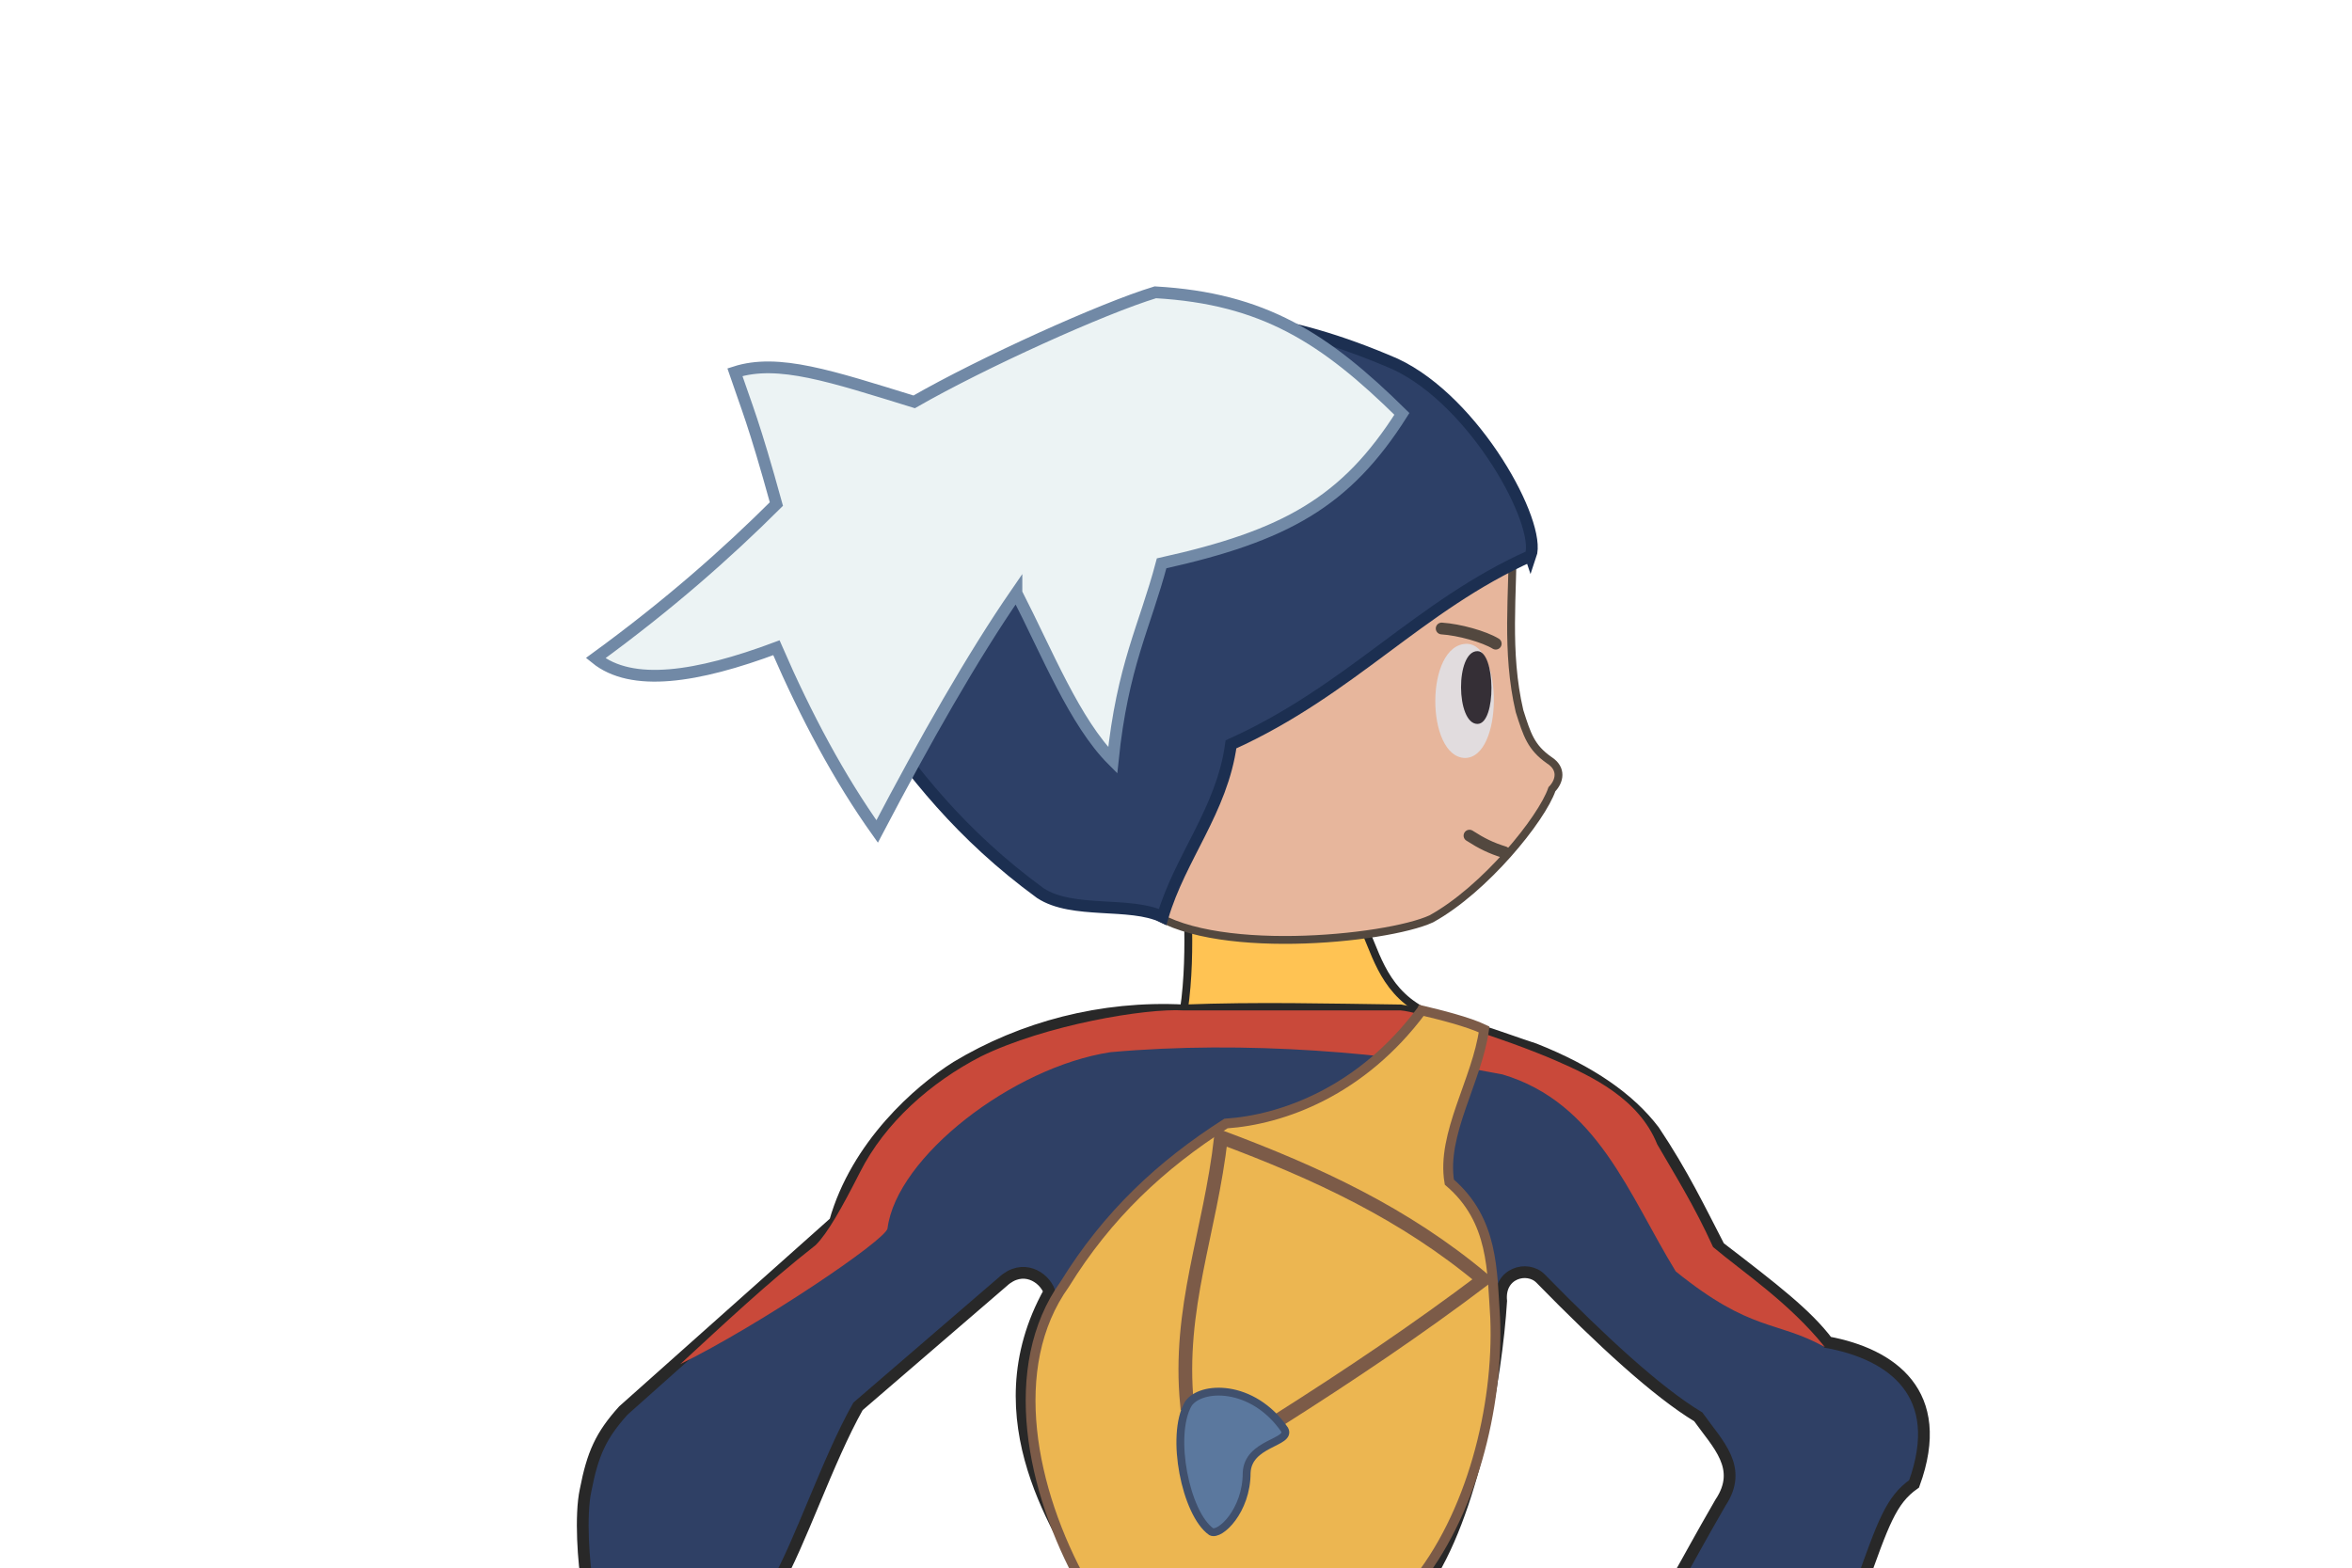
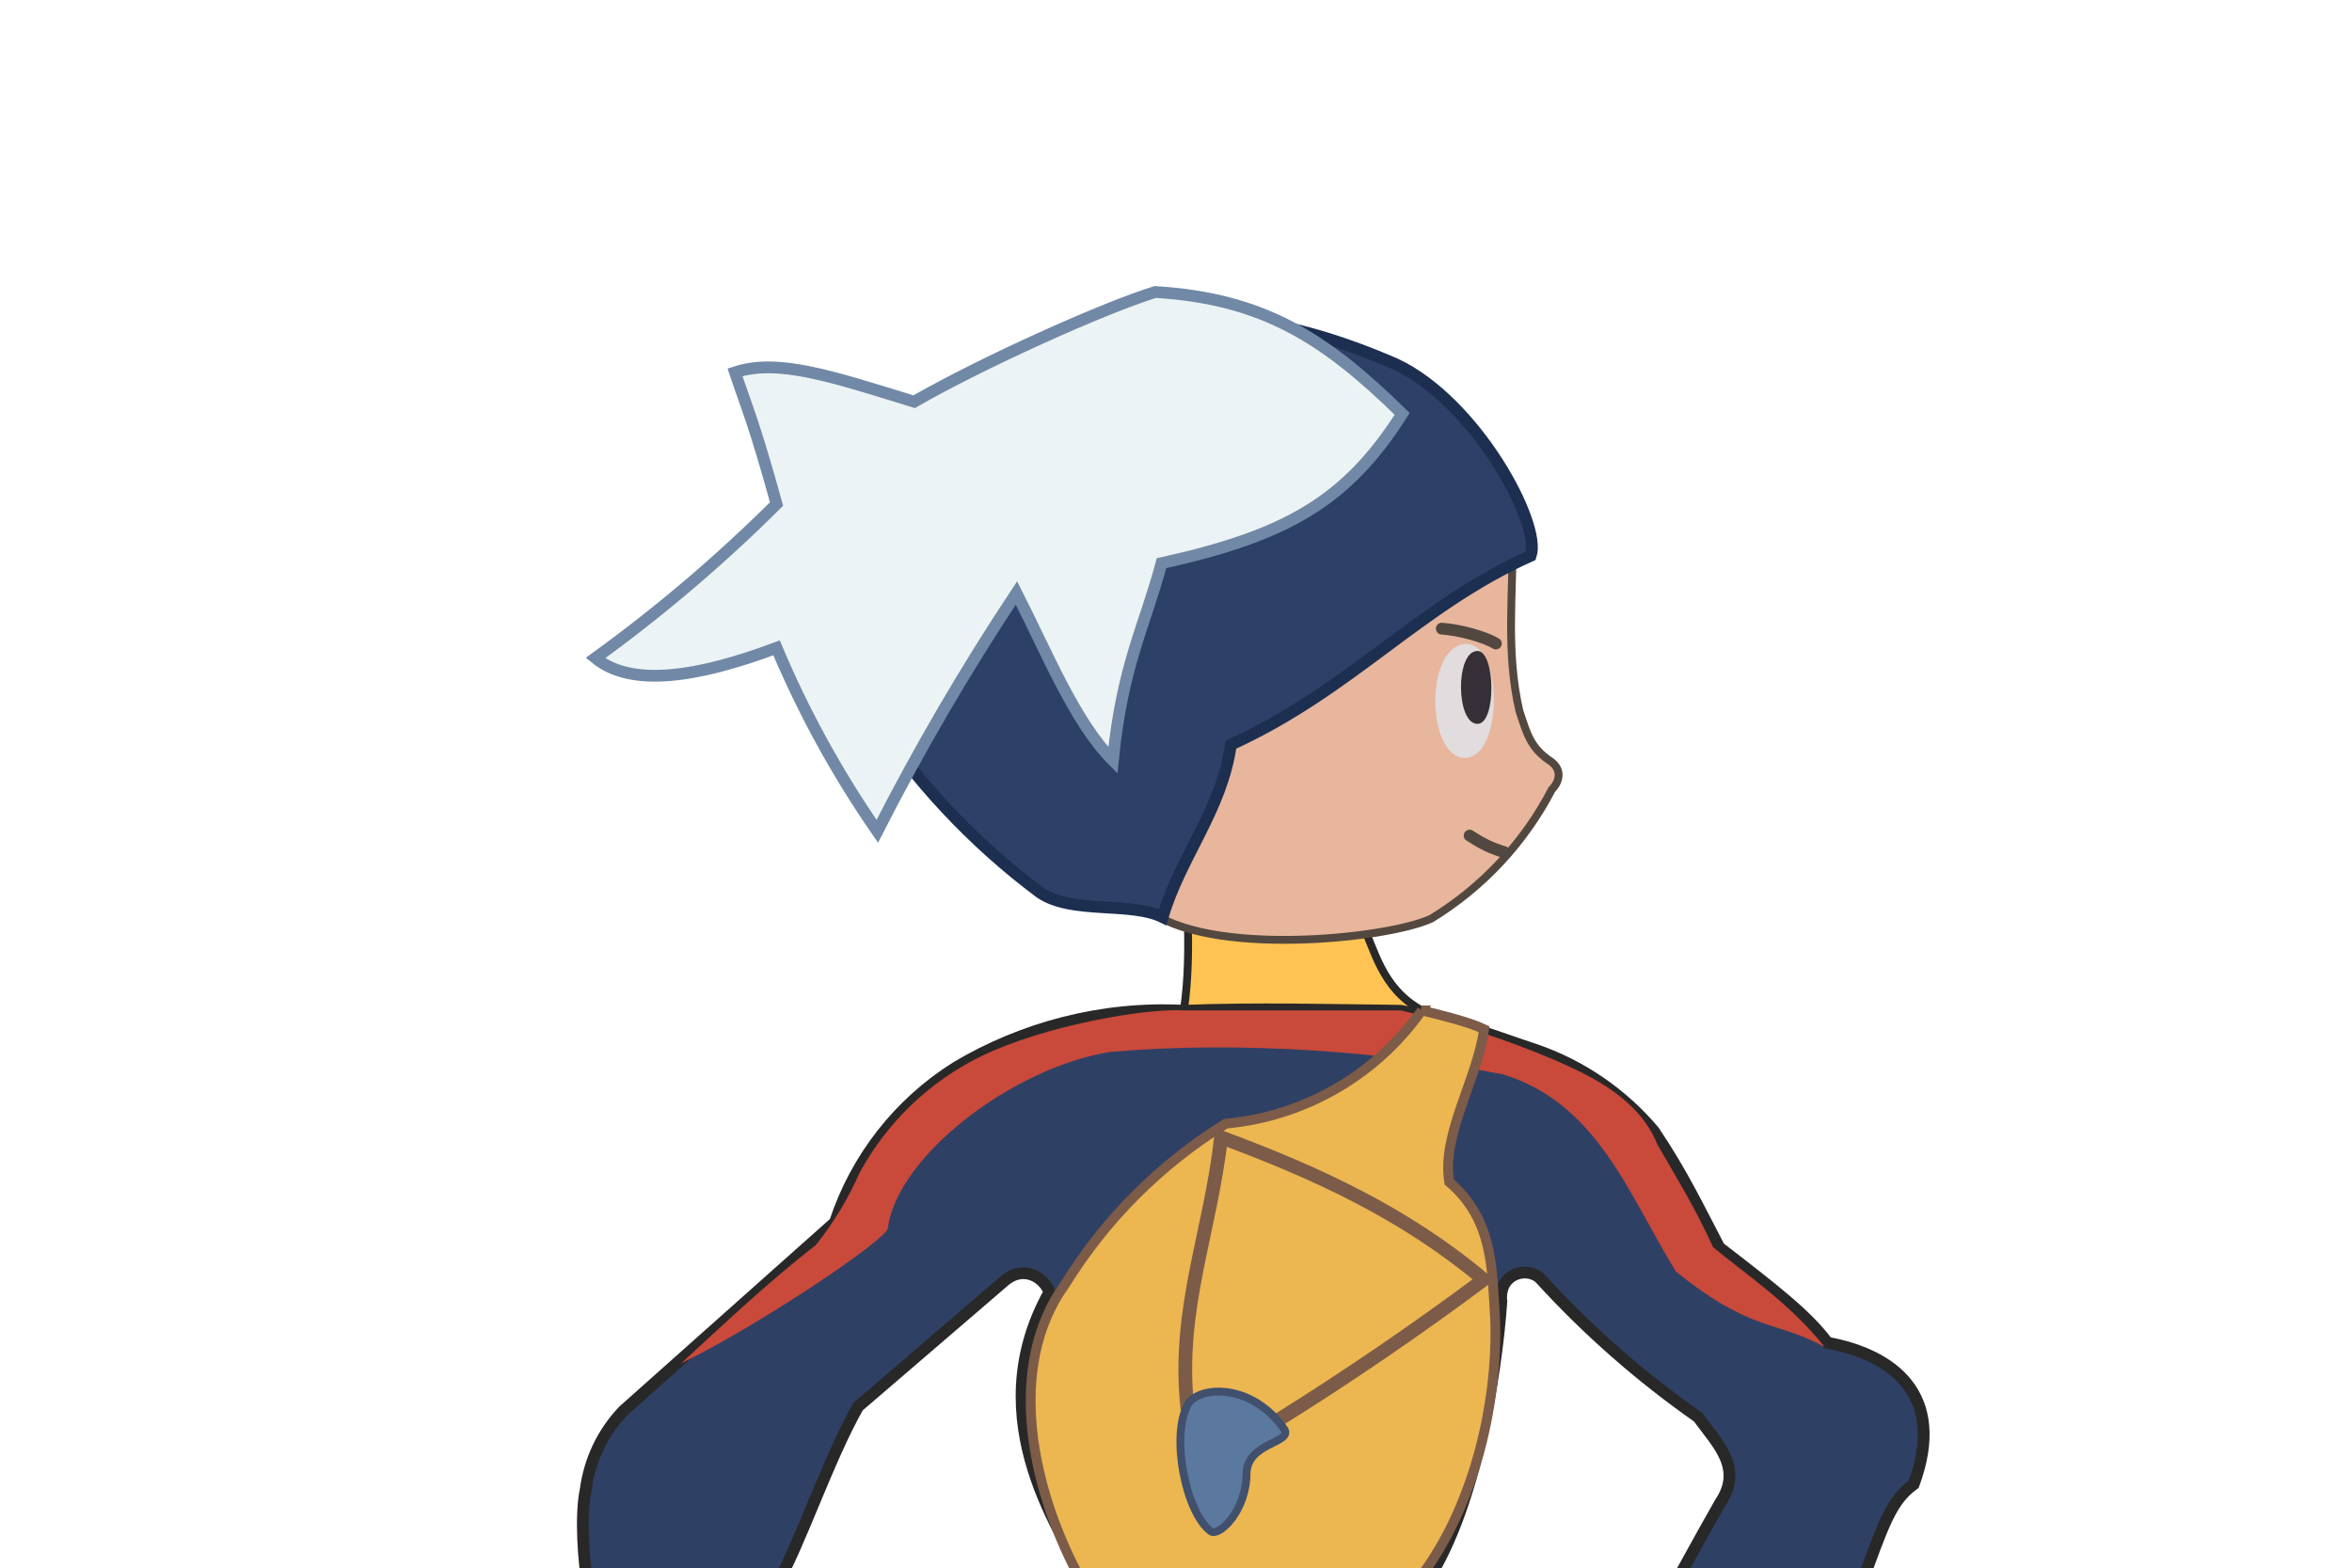
- <svg xmlns="http://www.w3.org/2000/svg" width="600mm" height="400mm" viewBox="0 0 600 400" version="1.1" id="svg8">
-   <defs id="defs2" />
-   <g id="layer1" transform="translate(0,103)" style="display:inline">
-     <path style="display:inline;fill:#ffc353;fill-opacity:1;stroke:#282828;stroke-width:2;stroke-linecap:butt;stroke-linejoin:miter;stroke-miterlimit:4;stroke-dasharray:none;stroke-opacity:1" d="m 303.07,131.827 c 0.169,6.602 0.116,15.029 -1.069,22.985 l 60.67,-1e-5 C 352.295,149.11 350.778,139.064 347.17,132.095 Z" id="path1641" />
-     <path style="display:inline;fill:#2f4065;fill-opacity:1;stroke:#282828;stroke-width:3;stroke-linecap:butt;stroke-linejoin:miter;stroke-miterlimit:4;stroke-dasharray:none;stroke-opacity:1" d="m 149.925,301.822 c -1.072,-5.879 -1.94,-18.225 -0.535,-24.6 1.799,-9.297 3.899,-13.958 9.622,-20.312 l 53.988,-48.109 c 5.508,-19.574 21.408,-33.503 31.003,-39.556 16.832,-10.137 37.059,-15.518 57.997,-14.433 18.442,-0.711 36.883,-0.247 55.325,-1e-5 14.498,2.577 24.679,6.795 34.146,9.876 14.274,5.662 24.257,12.665 30.469,20.847 7.325,10.961 11.705,20.156 16.636,29.68 14.011,10.758 22.285,17.144 27.666,24.27 16.244,3.014 30.492,12.965 22.046,36.133 -5.926,4.135 -7.921,10.139 -13.677,26.242 h -47.799 c 5.318,-9.379 6.298,-11.429 12.073,-21.431 5.955,-8.916 -0.726,-14.967 -5.655,-21.916 -10.581,-6.395 -24.605,-19.334 -40.209,-35.274 -3.348,-3.429 -10.789,-1.468 -10.07,5.739 -1.214,19.214 -7.079,54.548 -19.848,72.758 l -84.937,0.157 c -6.674,-12.868 -28.753,-42.493 -10.454,-75.322 -1.423,-3.843 -6.846,-7.166 -11.845,-2.586 l -36.987,31.856 c -7.751,13.72 -14.794,35.096 -21.068,45.863 z" id="path1643" />
-     <path style="display:inline;fill:#c9493a;fill-opacity:1;stroke:none;stroke-width:0.265;stroke-linecap:butt;stroke-linejoin:miter;stroke-miterlimit:4;stroke-dasharray:none;stroke-opacity:1" d="m 173.535,245.061 c 20.252,-9.963 52.359,-31.601 52.873,-34.617 2.286,-18.222 31.91,-41.183 56.885,-44.979 34.548,-3.095 71.208,0.133 99.975,5.67 24.265,7.233 32.245,30.751 44.223,50.271 19.407,15.661 25.52,12.367 38.043,19.309 -9.164,-11.403 -20.925,-19.128 -28.528,-25.532 -4.769,-10.564 -9.967,-18.79 -14.242,-26.204 -4.679,-11.67 -16.769,-17.406 -25.827,-21.346 -13.159,-5.749 -35.594,-12.606 -39.611,-12.82 l -55.325,1e-5 c -9.718,-0.629 -35.424,3.744 -51.749,11.733 -12.747,6.571 -24.478,16.854 -30.908,29.629 -4.642,9.125 -8.236,15.506 -11.267,18.514 -12.346,9.659 -23.787,20.488 -34.542,30.372 z" id="path1645" />
-     <path style="display:inline;fill:#ecb651;fill-opacity:1;stroke:#7c5b48;stroke-width:2.5;stroke-linecap:butt;stroke-linejoin:miter;stroke-miterlimit:4;stroke-dasharray:none;stroke-opacity:1" d="m 362.671,154.813 c -15.321,20.617 -35.466,27.888 -49.936,28.859 -16.562,10.575 -30.208,23.325 -41.108,40.978 -15.117,21.091 -8.637,52.654 4.673,76.588 l 84.289,0.378 c 14.757,-17.714 21.754,-45.636 20.835,-68.338 -0.819,-11.927 -0.289,-24.897 -11.69,-34.659 -2.078,-12.254 7.102,-26.012 8.865,-38.964 -4.016,-1.933 -11.389,-3.776 -15.927,-4.843 z" id="path1647" />
-     <path style="display:inline;fill:none;stroke:#7c5b48;stroke-width:3.5;stroke-linecap:butt;stroke-linejoin:miter;stroke-miterlimit:4;stroke-dasharray:none;stroke-opacity:1" d="m 311.489,187.152 c 24.326,9.094 46.865,19.482 66.951,36.349 -16.635,12.57 -33.919,24.211 -52.652,36.081 l -22.985,-4.276 c -2.367,-24.589 5.877,-43.565 8.686,-68.154 z" id="path1649" />
-     <path style="display:inline;fill:#5b789e;fill-opacity:1;stroke:#40506d;stroke-width:2;stroke-linecap:butt;stroke-linejoin:miter;stroke-miterlimit:4;stroke-dasharray:none;stroke-opacity:1" d="m 303.116,255.214 c 3.094,-4.705 16.393,-5.275 24.589,6.565 1.788,3.4 -9.413,3.283 -9.682,11.067 10e-4,9.586 -6.781,16.099 -9.027,14.975 -6.528,-4.596 -10.517,-24.547 -5.88,-32.607 z" id="path1651" />
-     <path style="display:inline;fill:#e7b69c;fill-opacity:1;stroke:#53483f;stroke-width:2;stroke-linecap:butt;stroke-linejoin:miter;stroke-miterlimit:4;stroke-dasharray:none;stroke-opacity:1" d="m 292.554,128.895 c 15.153,12.392 61.043,7.851 72.571,2.551 13.693,-7.552 28.179,-25.5 30.777,-33.072 1.941,-2.001 2.751,-5.198 -0.681,-7.399 -4.676,-3.292 -5.651,-6.429 -7.594,-12.557 -3.542,-15.145 -1.62,-29.936 -1.714,-44.49 l -69.548,29.482 z" id="path1610" />
-     <path style="display:inline;fill:#2d4067;fill-opacity:1;stroke:#1c2f51;stroke-width:3;stroke-linecap:butt;stroke-linejoin:miter;stroke-miterlimit:4;stroke-dasharray:none;stroke-opacity:1" d="m 390.468,38.818 c 2.839,-8.167 -14.048,-39.331 -34.478,-48.91 -28.492,-12.372 -48.875,-13.457 -65.481,-10.424 -22.181,4.079 -65.143,28.827 -75.103,50.781 -6.115,16.095 -1.891,33.348 6.147,47.574 11.1,16.22 23.575,32.228 43.832,47.039 8.241,5.439 22.961,2.082 31.204,6.08 4.452,-15.198 15.158,-27.223 17.439,-44.033 30.63,-13.842 48.033,-35.431 76.439,-48.109 z" id="path1608" />
-     <path style="display:inline;fill:#ecf3f4;fill-opacity:1;stroke:#7189a6;stroke-width:3;stroke-linecap:butt;stroke-linejoin:miter;stroke-miterlimit:4;stroke-dasharray:none;stroke-opacity:1" d="M 259.292,48.292 C 248.007,64.664 236.052,85.736 223.762,109.146 214.14,95.631 205.666,79.821 198.06,62.277 177.78,69.853 161.168,72.426 151.946,64.923 170.693,51.257 185.342,38.274 198.06,25.613 192.292,4.693 190.437,0.728 187.476,-8.027 c 11.049,-3.566 24.622,1.061 45.735,7.56 17.415,-9.996 48.029,-23.849 61.515,-27.951 27.579,1.583 43.209,11.604 62.904,31.021 -14.254,22.488 -29.694,31.123 -61.297,38.13 -4.284,16.19 -9.977,26.038 -12.473,50.271 -9.702,-9.699 -16.725,-27.437 -24.568,-42.711 z" id="path1606" />
-     <path style="display:inline;fill:#e1dcde;fill-opacity:1;stroke:none;stroke-width:0.249px;stroke-linecap:butt;stroke-linejoin:miter;stroke-opacity:1" d="m 373.747,90.401 c -10.105,-0.19 -10.318,-29.12 0.475,-29.132 9.255,0.289 9.207,29.028 -0.475,29.132 z" id="path1612" />
-     <path style="display:inline;fill:#352f36;fill-opacity:1;stroke:none;stroke-width:0.278px;stroke-linecap:butt;stroke-linejoin:miter;stroke-opacity:1" d="m 376.899,63.139 c 4.645,0.003 4.892,18.593 0,18.575 -5.485,-0.011 -5.672,-18.574 0,-18.575 z" id="path1614" />
-     <path style="display:inline;fill:none;stroke:#53483f;stroke-width:3;stroke-linecap:round;stroke-linejoin:miter;stroke-miterlimit:4;stroke-dasharray:none;stroke-opacity:1" d="m 374.867,110.215 c 3.133,2.01 5.467,3.159 8.874,4.223" id="path1637" />
-     <path style="display:inline;fill:none;fill-opacity:1;stroke:#53483f;stroke-width:3;stroke-linecap:round;stroke-linejoin:miter;stroke-miterlimit:4;stroke-dasharray:none;stroke-opacity:1" d="m 381.567,61.237 c -2.996,-1.819 -9.322,-3.58 -13.796,-3.874" id="path1635" />
-   </g>
+ <svg xmlns="http://www.w3.org/2000/svg" viewBox="0 0 600 400" height="400mm" width="600mm">
+   <path d="M303 234.8c.2 6.6.2 15-1 23h60.7c-10.4-5.7-12-15.7-15.5-22.7z" fill="#ffc353" stroke="#282828" stroke-width="2" />
+   <path d="M150 404.8c-1.1-5.9-2-18.2-.6-24.6A36 36 0 0 1 159 360l54-48.1a74 74 0 0 1 31-39.6c16.8-10 37-15.5 58-14.4 18.4-.7 36.9-.2 55.3 0 14.5 2.6 24.7 6.8 34.2 9.9a69 69 0 0 1 30.4 20.8c7.4 11 11.7 20.2 16.7 29.7 14 10.8 22.3 17.2 27.6 24.3 16.3 3 30.5 13 22 36.1-5.8 4.2-7.8 10.2-13.6 26.3h-47.8c5.3-9.4 6.3-11.5 12-21.5 6-8.9-.6-15-5.6-21.9a242.8 242.8 0 0 1-40.2-35.3c-3.3-3.4-10.8-1.4-10 5.8-1.3 19.2-7.1 54.5-19.9 72.7l-85 .2c-6.6-12.9-28.7-42.5-10.4-75.3-1.4-3.9-6.8-7.2-11.8-2.6l-37 31.8c-7.8 13.8-14.8 35.1-21 45.9z" fill="#2f4065" stroke="#282828" stroke-width="3" />
+   <path d="M173.5 348c20.3-9.9 52.4-31.5 53-34.6 2.2-18.2 31.8-41.1 56.8-45 34.5-3 71.2.2 100 5.7 24.2 7.3 32.2 30.8 44.2 50.3 19.4 15.7 25.5 12.4 38 19.3-9.1-11.4-20.9-19.1-28.5-25.5-4.8-10.6-10-18.8-14.2-26.2-4.7-11.7-16.8-17.4-25.9-21.4a228 228 0 0 0-39.6-12.8H302c-9.7-.6-35.4 3.8-51.7 11.7a70.7 70.7 0 0 0-31 29.7 83.3 83.3 0 0 1-11.2 18.5c-12.4 9.6-23.8 20.5-34.6 30.4z" fill="#c9493a" />
+   <path d="M362.7 257.8a68.8 68.8 0 0 1-50 28.9 126.3 126.3 0 0 0-41 41c-15.2 21-8.7 52.6 4.6 76.5l84.3.4c14.7-17.7 21.7-45.6 20.8-68.3-.8-12-.3-25-11.7-34.7-2-12.2 7.1-26 8.9-39-4-1.9-11.4-3.7-16-4.8z" fill="#ecb651" stroke="#7c5b48" stroke-width="2.5" />
+   <path d="M311.5 290.2c24.3 9 46.9 19.4 67 36.3a770.8 770.8 0 0 1-52.7 36l-23-4.2c-2.4-24.6 5.9-43.6 8.7-68.1z" fill="none" stroke="#7c5b48" stroke-width="3.5" />
+   <path d="M303.1 358.2c3.1-4.7 16.4-5.3 24.6 6.6 1.8 3.4-9.4 3.3-9.7 11 0 9.6-6.8 16.1-9 15-6.5-4.6-10.5-24.5-5.9-32.6z" fill="#5b789e" stroke="#40506d" stroke-width="2" />
+   <path d="M292.6 231.9c15.1 12.4 61 7.8 72.5 2.5a83.9 83.9 0 0 0 30.8-33c2-2 2.8-5.2-.7-7.4-4.7-3.3-5.6-6.5-7.6-12.6-3.5-15.1-1.6-30-1.7-44.5l-69.5 29.5z" fill="#e7b69c" stroke="#53483f" stroke-width="2" />
+   <path d="M390.5 141.8c2.8-8.1-14-39.3-34.5-48.9-28.5-12.4-48.9-13.4-65.5-10.4-22.2 4-65.1 28.8-75 50.8-6.2 16-2 33.3 6 47.5a180.7 180.7 0 0 0 43.9 47c8.2 5.5 23 2.2 31.2 6.2 4.4-15.2 15.1-27.3 17.4-44 30.7-14 48-35.5 76.5-48.2z" fill="#2d4067" stroke="#1c2f51" stroke-width="3" />
+   <path d="M259.3 151.3a615.1 615.1 0 0 0-35.5 60.8 257.5 257.5 0 0 1-25.7-46.8c-20.3 7.6-37 10.1-46.2 2.6a387.9 387.9 0 0 0 46.2-39.3c-5.8-21-7.7-24.9-10.6-33.6 11-3.6 24.6 1 45.7 7.5 17.4-10 48-23.8 61.5-28 27.6 1.7 43.2 11.7 63 31.1-14.3 22.5-29.8 31.1-61.4 38.1-4.3 16.2-10 26-12.4 50.3-9.7-9.7-16.8-27.4-24.6-42.7z" fill="#ecf3f4" stroke="#7189a6" stroke-width="3" />
+   <path d="M373.7 193.4c-10-.2-10.3-29.1.5-29.1 9.3.3 9.2 29-.5 29.1z" fill="#e1dcde" />
+   <path d="M376.9 166.1c4.6 0 4.9 18.6 0 18.6-5.5 0-5.7-18.6 0-18.6z" fill="#352f36" />
+   <path d="M374.9 213.2c3.1 2 5.4 3.2 8.8 4.2M381.6 164.2c-3-1.8-9.4-3.5-13.8-3.8" fill="none" stroke="#53483f" stroke-width="3" stroke-linecap="round" />
</svg>
